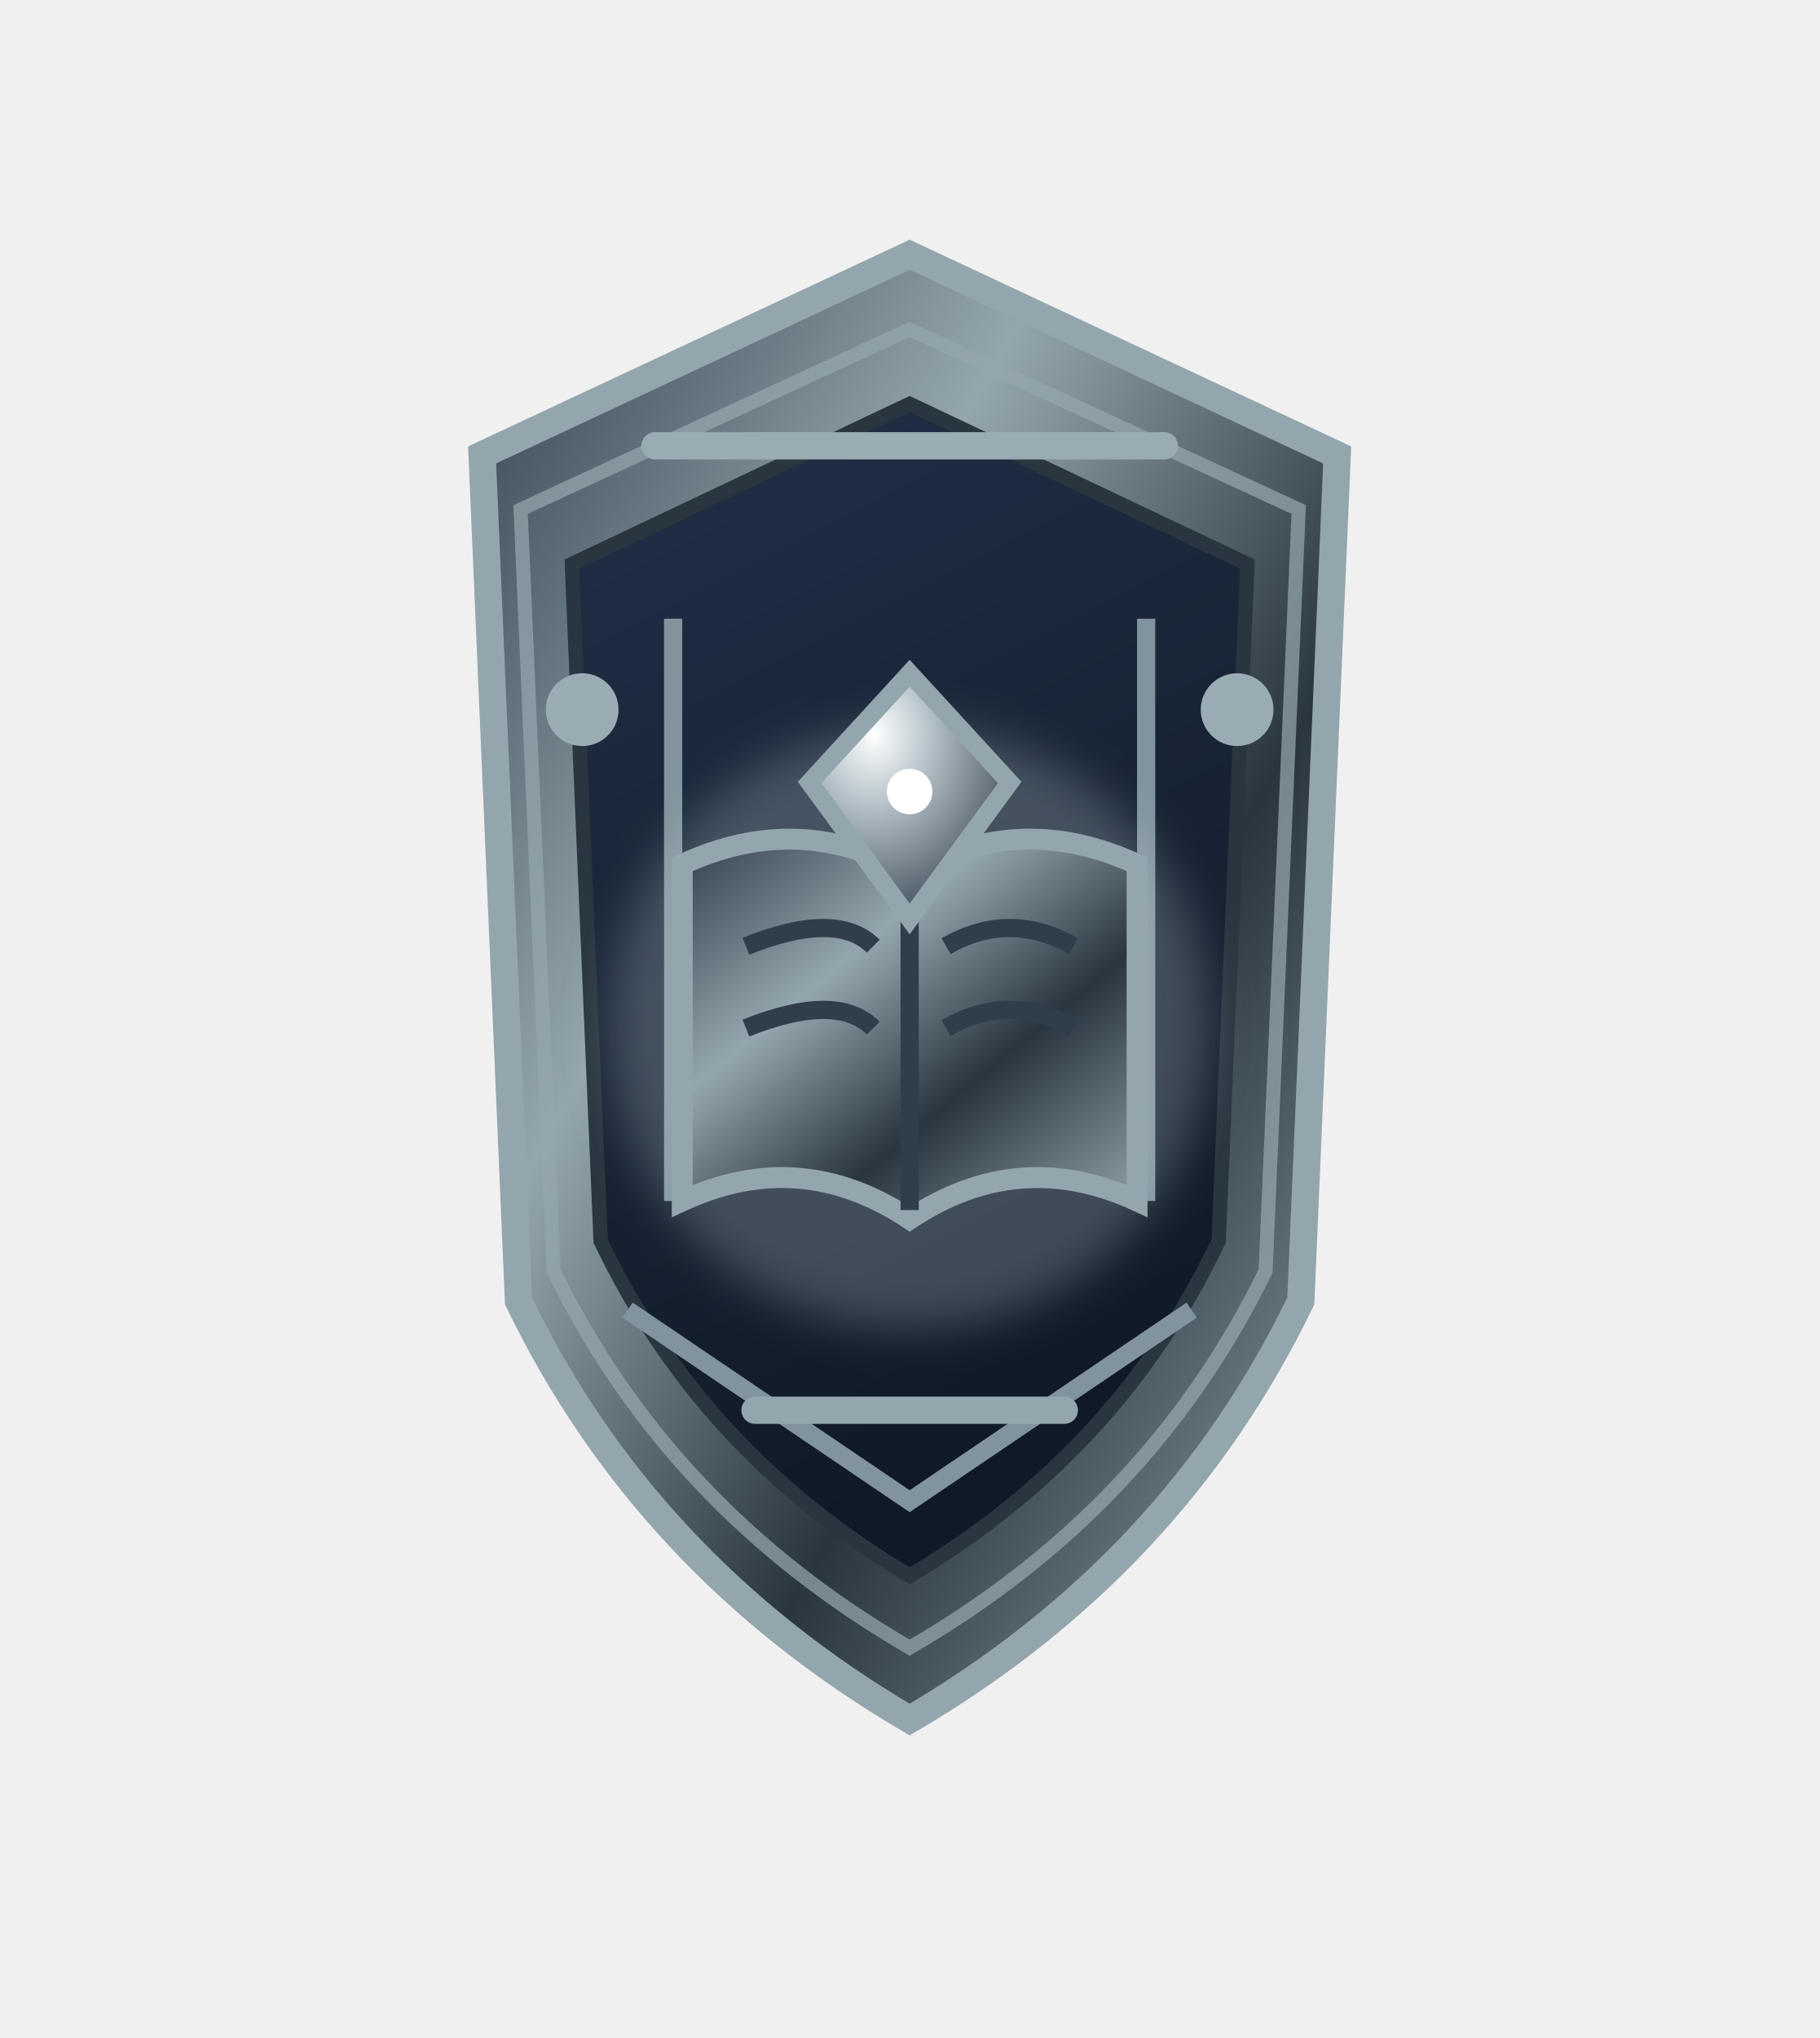
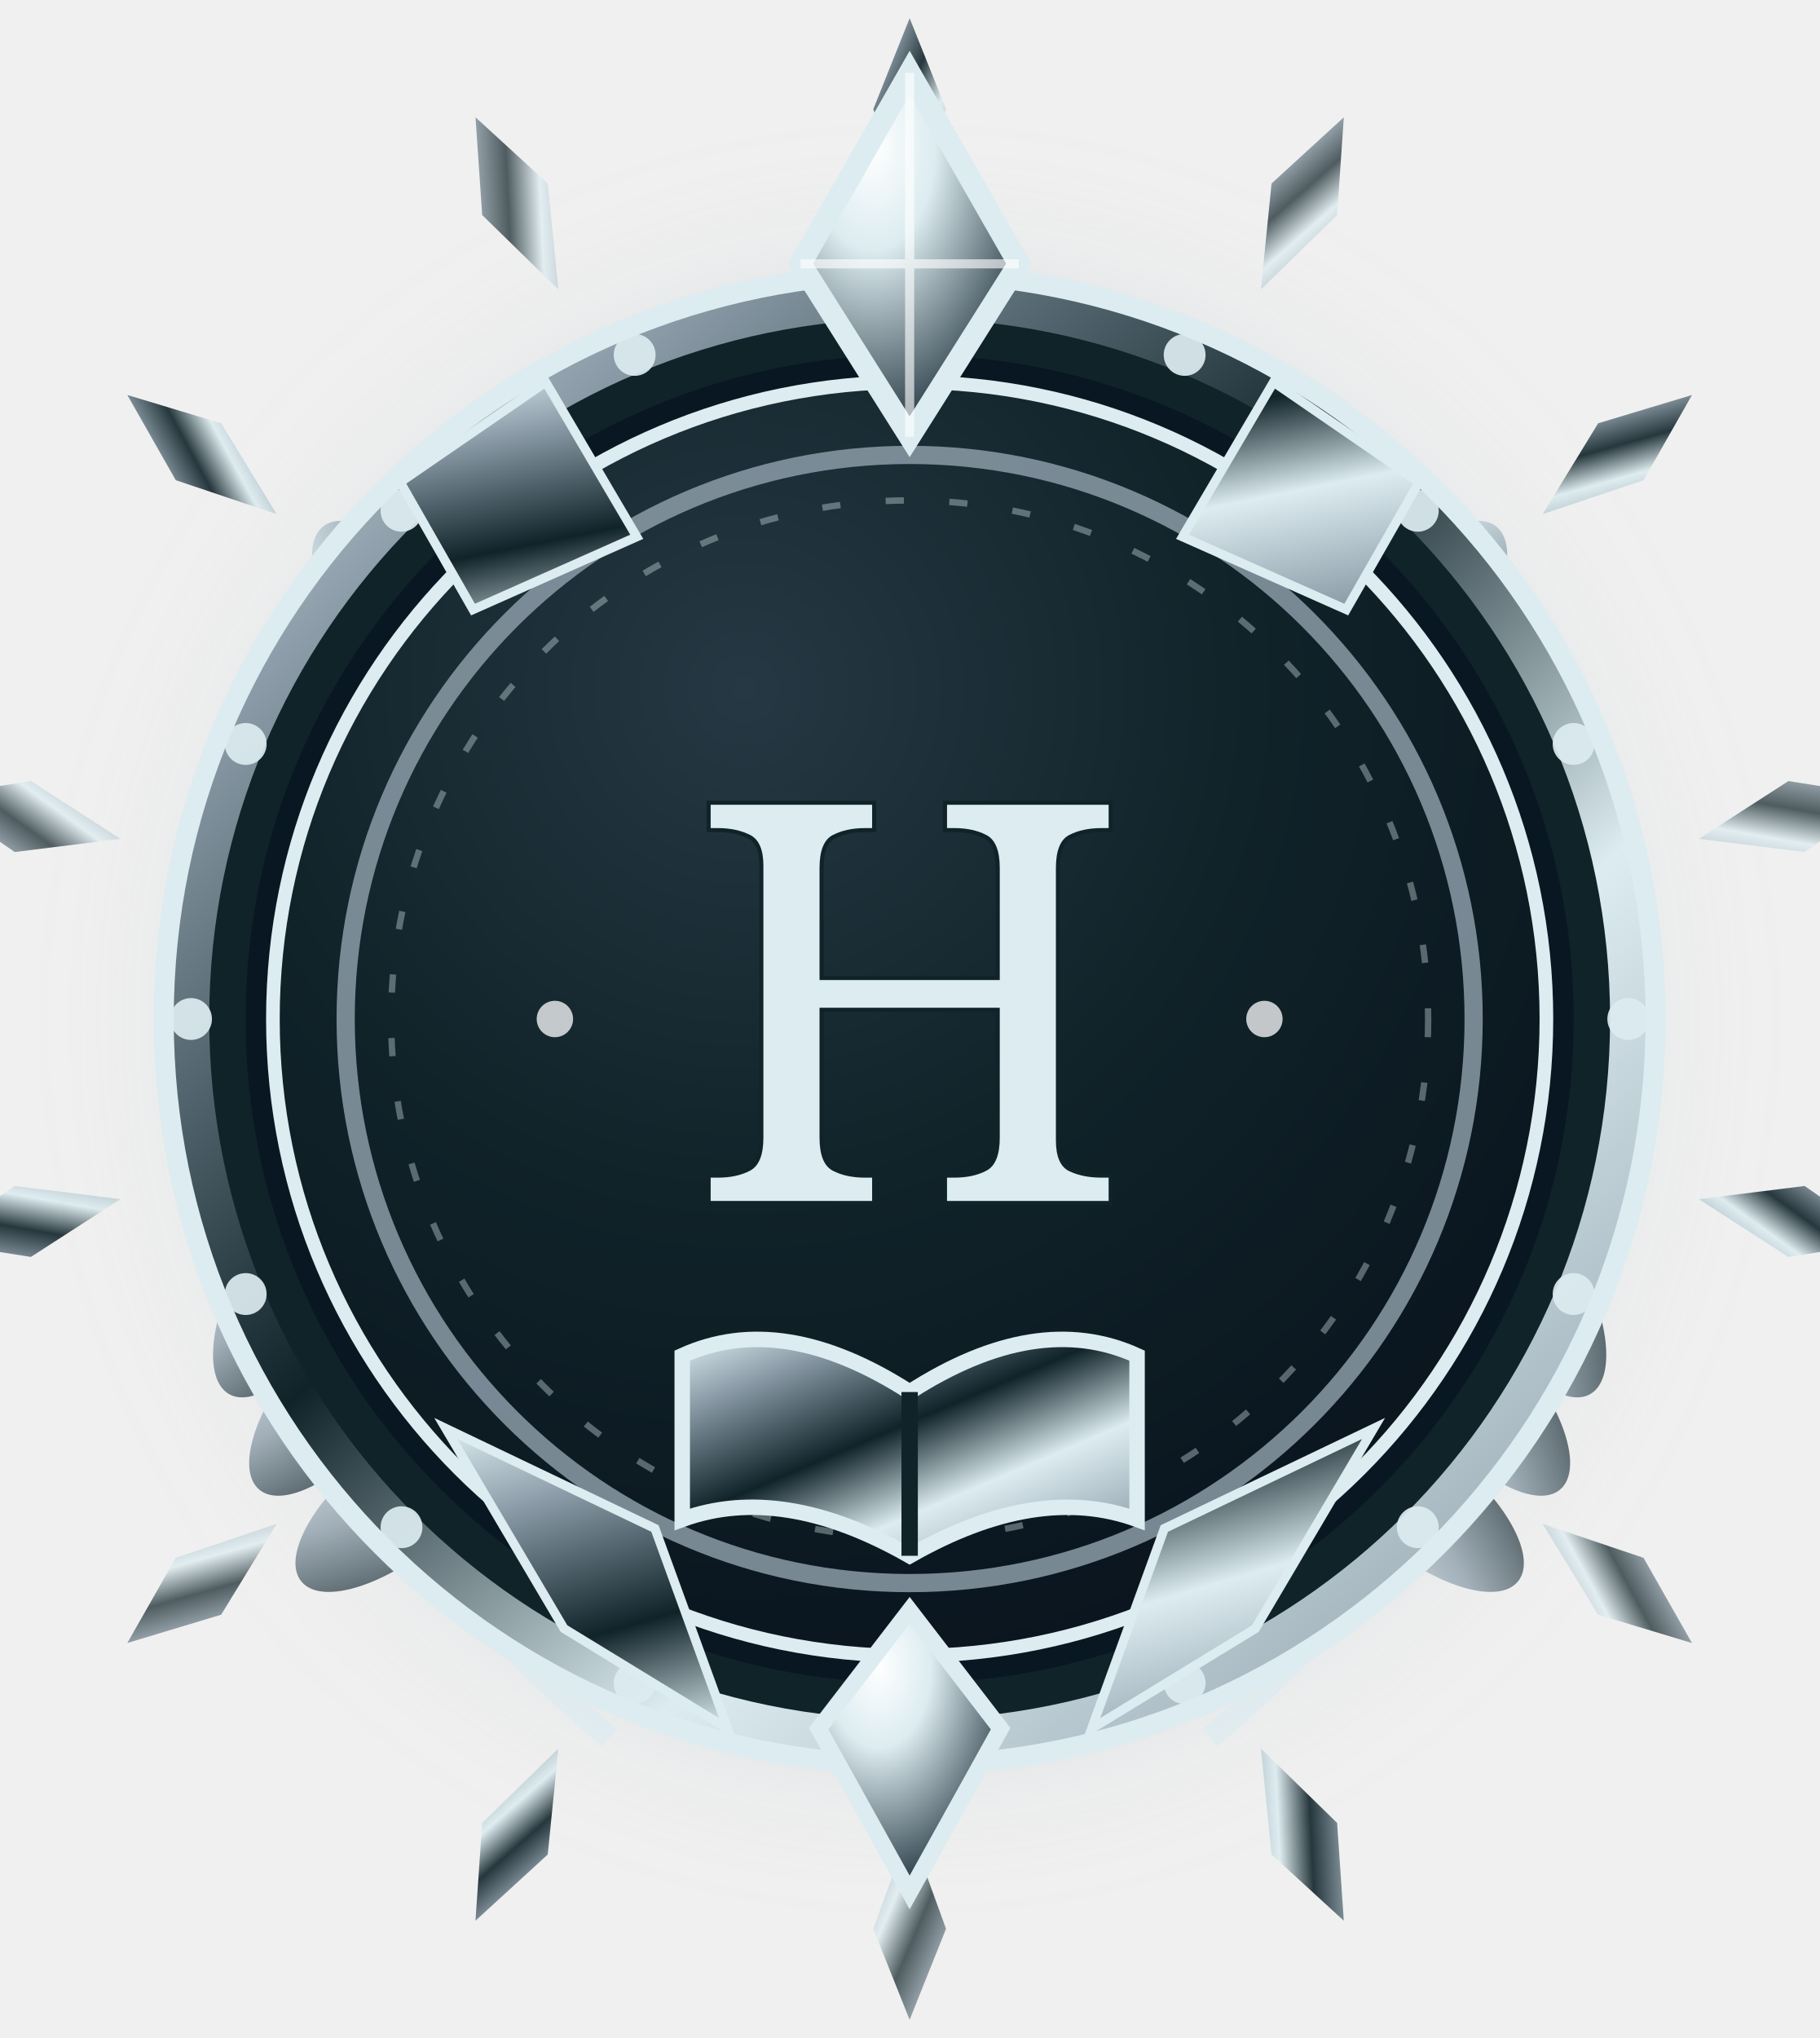
- <svg xmlns="http://www.w3.org/2000/svg" width="200" height="224" viewBox="0 0 200 224" role="img" aria-label="iron rank emblem">
+ <svg xmlns="http://www.w3.org/2000/svg" width="200" height="224" viewBox="0 0 200 224" role="img" aria-label="Железный — эмблема ранга Hunmeng">
  <defs>
-     <linearGradient id="metal" x1="0" y1="0" x2="1" y2="1">
-       <stop offset="0" stop-color="#303e4b" />
-       <stop offset=".34" stop-color="#94a6ad" />
-       <stop offset=".64" stop-color="#29353f" />
-       <stop offset="1" stop-color="#94a6ad" />
+     <radialGradient id="core" cx=".37" cy=".24" r=".95">
+       <stop stop-color="#263843" />
+       <stop offset=".42" stop-color="#102329" />
+       <stop offset="1" stop-color="#080f1a" />
+     </radialGradient>
+     <linearGradient id="metal" x1="0" y1="0" x2=".9" y2="1">
+       <stop stop-color="#dcecf0" />
+       <stop offset=".18" stop-color="#8c9da9" />
+       <stop offset=".46" stop-color="#102329" />
+       <stop offset=".7" stop-color="#dcecf0" />
+       <stop offset="1" stop-color="#8c9da9" />
    </linearGradient>
-     <radialGradient id="gem" cx=".32" cy=".25" r=".85">
+     <linearGradient id="leaf" x1="0" x2="1" y1="0" y2="1">
+       <stop stop-color="#dcecf0" />
+       <stop offset=".52" stop-color="#8c9da9" />
+       <stop offset="1" stop-color="#102329" />
+     </linearGradient>
+     <radialGradient id="gem" cx=".33" cy=".2" r=".8">
      <stop stop-color="#fff" />
-       <stop offset=".3" stop-color="#bdc9cf" />
-       <stop offset="1" stop-color="#303e4b" />
+       <stop offset=".36" stop-color="#dcecf0" />
+       <stop offset="1" stop-color="#263843" />
    </radialGradient>
-     <linearGradient id="core" x1="0" y1="0" x2=".3" y2="1">
-       <stop stop-color="#203047" />
-       <stop offset="1" stop-color="#101926" />
-     </linearGradient>
-     <filter id="glow" x="-60%" y="-60%" width="220%" height="220%">
-       <feGaussianBlur stdDeviation="2.5" />
+     <filter id="halo" x="-60%" y="-60%" width="220%" height="220%">
+       <feGaussianBlur stdDeviation="9" />
    </filter>
  </defs>
-   <path d="M100 28 L147 50 143 143 Q129 172 100 189 Q71 172 57 143 L53 50Z" fill="url(#metal)" stroke="#94a6ad" stroke-width="3" />
-   <path d="M100 28 L147 50 143 143 Q129 172 100 189 Q71 172 57 143 L53 50Z" fill="url(#core)" stroke="#29353f" stroke-width="2" transform="translate(100 110) scale(.79 .8) translate(-100 -110)" />
-   <path d="M100 28 L147 50 143 143 Q129 172 100 189 Q71 172 57 143 L53 50Z" fill="none" stroke="#94a6ad" stroke-width="1.7" opacity=".72" transform="translate(100 110) scale(.91 .9) translate(-100 -110)" />
-   <path d="M72 49h56" stroke="#9aacb3" stroke-width="3" stroke-linecap="round" />
-   <circle cx="64" cy="78" r="4" fill="#9aacb3" />
-   <circle cx="136" cy="78" r="4" fill="#9aacb3" />
-   <path d="M74 68v64M126 68v64M69 144l31 21 31-21" fill="none" stroke="#81949e" stroke-width="2" />
+   <ellipse cx="100" cy="112" rx="76" ry="79" fill="#8c9da9" opacity=".25" filter="url(#halo)" />
  <g>
-     <circle cx="100" cy="113" r="33" fill="#bdc9cf" opacity=".27" filter="url(#glow)" />
-     <path d="M75 95q13-6 25 1 12-7 25-1v37q-13-6-25 2-12-8-25-2Z" fill="url(#metal)" stroke="#94a6ad" stroke-width="2.3" />
-     <path d="M100 97v36M82 104q10-4 14 0m8 0q7-4 14 0M82 113q10-4 14 0m8 0q7-4 14 0" fill="none" stroke="#303e4b" stroke-width="2" />
+     <path d="M100 23l-4-11 4-10 4 10z" fill="url(#metal)" opacity=".9" transform="rotate(0 100 112)" />
+     <path d="M100 23l-4-11 4-10 4 10z" fill="url(#metal)" opacity=".72" transform="rotate(25.71429 100 112)" />
+     <path d="M100 23l-4-11 4-10 4 10z" fill="url(#metal)" opacity=".9" transform="rotate(51.42857 100 112)" />
+     <path d="M100 23l-4-11 4-10 4 10z" fill="url(#metal)" opacity=".72" transform="rotate(77.14286 100 112)" />
+     <path d="M100 23l-4-11 4-10 4 10z" fill="url(#metal)" opacity=".9" transform="rotate(102.8571 100 112)" />
+     <path d="M100 23l-4-11 4-10 4 10z" fill="url(#metal)" opacity=".72" transform="rotate(128.5714 100 112)" />
+     <path d="M100 23l-4-11 4-10 4 10z" fill="url(#metal)" opacity=".9" transform="rotate(154.2857 100 112)" />
+     <path d="M100 23l-4-11 4-10 4 10z" fill="url(#metal)" opacity=".72" transform="rotate(180 100 112)" />
+     <path d="M100 23l-4-11 4-10 4 10z" fill="url(#metal)" opacity=".9" transform="rotate(205.7143 100 112)" />
+     <path d="M100 23l-4-11 4-10 4 10z" fill="url(#metal)" opacity=".72" transform="rotate(231.4286 100 112)" />
+     <path d="M100 23l-4-11 4-10 4 10z" fill="url(#metal)" opacity=".9" transform="rotate(257.1429 100 112)" />
+     <path d="M100 23l-4-11 4-10 4 10z" fill="url(#metal)" opacity=".72" transform="rotate(282.8571 100 112)" />
+     <path d="M100 23l-4-11 4-10 4 10z" fill="url(#metal)" opacity=".9" transform="rotate(308.5714 100 112)" />
+     <path d="M100 23l-4-11 4-10 4 10z" fill="url(#metal)" opacity=".72" transform="rotate(334.2857 100 112)" />
  </g>
-   <path d="M100 74 111 86 100 101 89 86Z" fill="url(#gem)" stroke="#94a6ad" stroke-width="2" />
-   <circle cx="100" cy="87" r="2.5" fill="#fff" />
-   <path d="M83 155h34" stroke="#94a6ad" stroke-width="3" stroke-linecap="round" />
+   <path d="M56 51Q27 73 29 119Q30 160 67 191" fill="none" stroke="#dcecf0" stroke-width="2.5" opacity=".72" />
+   <path d="M144 51Q173 73 171 119Q170 160 133 191" fill="none" stroke="#dcecf0" stroke-width="2.5" opacity=".72" />
+   <g>
+     <ellipse cx="44.0" cy="69" rx="6" ry="14" transform="rotate(-37 44.0 69)" fill="url(#leaf)" opacity="0.90" />
+     <ellipse cx="156.0" cy="69" rx="6" ry="14" transform="rotate(37 156.0 69)" fill="url(#leaf)" opacity="0.90" />
+     <ellipse cx="37.5" cy="81" rx="6" ry="14" transform="rotate(-26 37.5 81)" fill="url(#leaf)" opacity="0.88" />
+     <ellipse cx="162.5" cy="81" rx="6" ry="14" transform="rotate(26 162.5 81)" fill="url(#leaf)" opacity="0.88" />
+     <ellipse cx="32.0" cy="93" rx="6" ry="14" transform="rotate(-15 32.0 93)" fill="url(#leaf)" opacity="0.86" />
+     <ellipse cx="168.0" cy="93" rx="6" ry="14" transform="rotate(15 168.0 93)" fill="url(#leaf)" opacity="0.86" />
+     <ellipse cx="28.3" cy="105" rx="6" ry="14" transform="rotate(-4 28.3 105)" fill="url(#leaf)" opacity="0.85" />
+     <ellipse cx="171.7" cy="105" rx="6" ry="14" transform="rotate(4 171.7 105)" fill="url(#leaf)" opacity="0.85" />
+     <ellipse cx="27.0" cy="117" rx="6" ry="14" transform="rotate(7 27.0 117)" fill="url(#leaf)" opacity="0.83" />
+     <ellipse cx="173.0" cy="117" rx="6" ry="14" transform="rotate(-7 173.0 117)" fill="url(#leaf)" opacity="0.83" />
+     <ellipse cx="28.3" cy="129" rx="6" ry="14" transform="rotate(18 28.3 129)" fill="url(#leaf)" opacity="0.81" />
+     <ellipse cx="171.7" cy="129" rx="6" ry="14" transform="rotate(-18 171.7 129)" fill="url(#leaf)" opacity="0.81" />
+     <ellipse cx="32.0" cy="141" rx="6" ry="14" transform="rotate(29 32.0 141)" fill="url(#leaf)" opacity="0.79" />
+     <ellipse cx="168.0" cy="141" rx="6" ry="14" transform="rotate(-29 168.0 141)" fill="url(#leaf)" opacity="0.79" />
+     <ellipse cx="37.5" cy="153" rx="6" ry="14" transform="rotate(40 37.5 153)" fill="url(#leaf)" opacity="0.77" />
+     <ellipse cx="162.5" cy="153" rx="6" ry="14" transform="rotate(-40 162.5 153)" fill="url(#leaf)" opacity="0.77" />
+     <ellipse cx="44.0" cy="165" rx="6" ry="14" transform="rotate(51 44.0 165)" fill="url(#leaf)" opacity="0.76" />
+     <ellipse cx="156.0" cy="165" rx="6" ry="14" transform="rotate(-51 156.0 165)" fill="url(#leaf)" opacity="0.76" />
+   </g>
+   <circle cx="100" cy="112" r="82" fill="url(#metal)" stroke="#dcecf0" stroke-width="2.2" />
+   <circle cx="100" cy="112" r="75" fill="#091722" stroke="#102329" stroke-width="4" />
+   <circle cx="100" cy="112" r="70" fill="url(#core)" stroke="#dcecf0" stroke-width="1.5" />
+   <circle cx="100" cy="112" r="62" fill="none" stroke="#8c9da9" stroke-width="2" opacity=".84" />
+   <circle cx="100" cy="112" r="57" fill="none" stroke="#dcecf0" stroke-width=".7" opacity=".37" stroke-dasharray="2 5" />
+   <circle cx="179.00" cy="112.00" r="2.3" fill="#dcecf0" opacity=".92" />
+   <circle cx="172.99" cy="142.23" r="2.3" fill="#dcecf0" opacity=".92" />
+   <circle cx="155.86" cy="167.86" r="2.3" fill="#dcecf0" opacity=".92" />
+   <circle cx="130.23" cy="184.99" r="2.3" fill="#dcecf0" opacity=".92" />
+   <circle cx="100.00" cy="191.00" r="2.3" fill="#dcecf0" opacity=".92" />
+   <circle cx="69.77" cy="184.99" r="2.3" fill="#dcecf0" opacity=".92" />
+   <circle cx="44.14" cy="167.86" r="2.3" fill="#dcecf0" opacity=".92" />
+   <circle cx="27.01" cy="142.23" r="2.3" fill="#dcecf0" opacity=".92" />
+   <circle cx="21.00" cy="112.00" r="2.3" fill="#dcecf0" opacity=".92" />
+   <circle cx="27.01" cy="81.77" r="2.3" fill="#dcecf0" opacity=".92" />
+   <circle cx="44.14" cy="56.14" r="2.3" fill="#dcecf0" opacity=".92" />
+   <circle cx="69.77" cy="39.01" r="2.3" fill="#dcecf0" opacity=".92" />
+   <circle cx="100.00" cy="33.00" r="2.3" fill="#dcecf0" opacity=".92" />
+   <circle cx="130.23" cy="39.01" r="2.3" fill="#dcecf0" opacity=".92" />
+   <circle cx="155.86" cy="56.14" r="2.3" fill="#dcecf0" opacity=".92" />
+   <circle cx="172.99" cy="81.77" r="2.3" fill="#dcecf0" opacity=".92" />
+   <path d="M100 8l12 21-12 19-12-19z" fill="url(#gem)" stroke="#dcecf0" stroke-width="2.4" />
+   <path d="M100 8v40m-12-19h24" stroke="#fff" opacity=".62" />
+   <path d="M100 177l10 13-10 18-10-18z" fill="url(#gem)" stroke="#dcecf0" stroke-width="1.8" />
+   <path d="M44 53l16-11 10 17-18 8zm112 0-16-11-10 17 18 8z" fill="url(#metal)" stroke="#dcecf0" stroke-width="1" />
+   <path d="M49 157l13 22 18 11-8-22zm102 0-13 22-18 11 8-22z" fill="url(#metal)" stroke="#dcecf0" stroke-width="1" />
+   <text x="100" y="132" text-anchor="middle" font-family="Georgia,serif" font-size="61" fill="#dcecf0" stroke="#102329" stroke-width=".9" paint-order="stroke" letter-spacing="-3">H</text>
+   <path d="M75 149q11-5 25 4 14-9 25-4v18q-11-4-25 4-14-8-25-4z" fill="url(#metal)" stroke="#dcecf0" stroke-width="1.7" />
+   <path d="M100 153v18" stroke="#102329" stroke-width="1.8" />
+   <circle cx="61" cy="112" r="2" fill="#fff" opacity=".75" />
+   <circle cx="139" cy="112" r="2" fill="#fff" opacity=".75" />
</svg>
